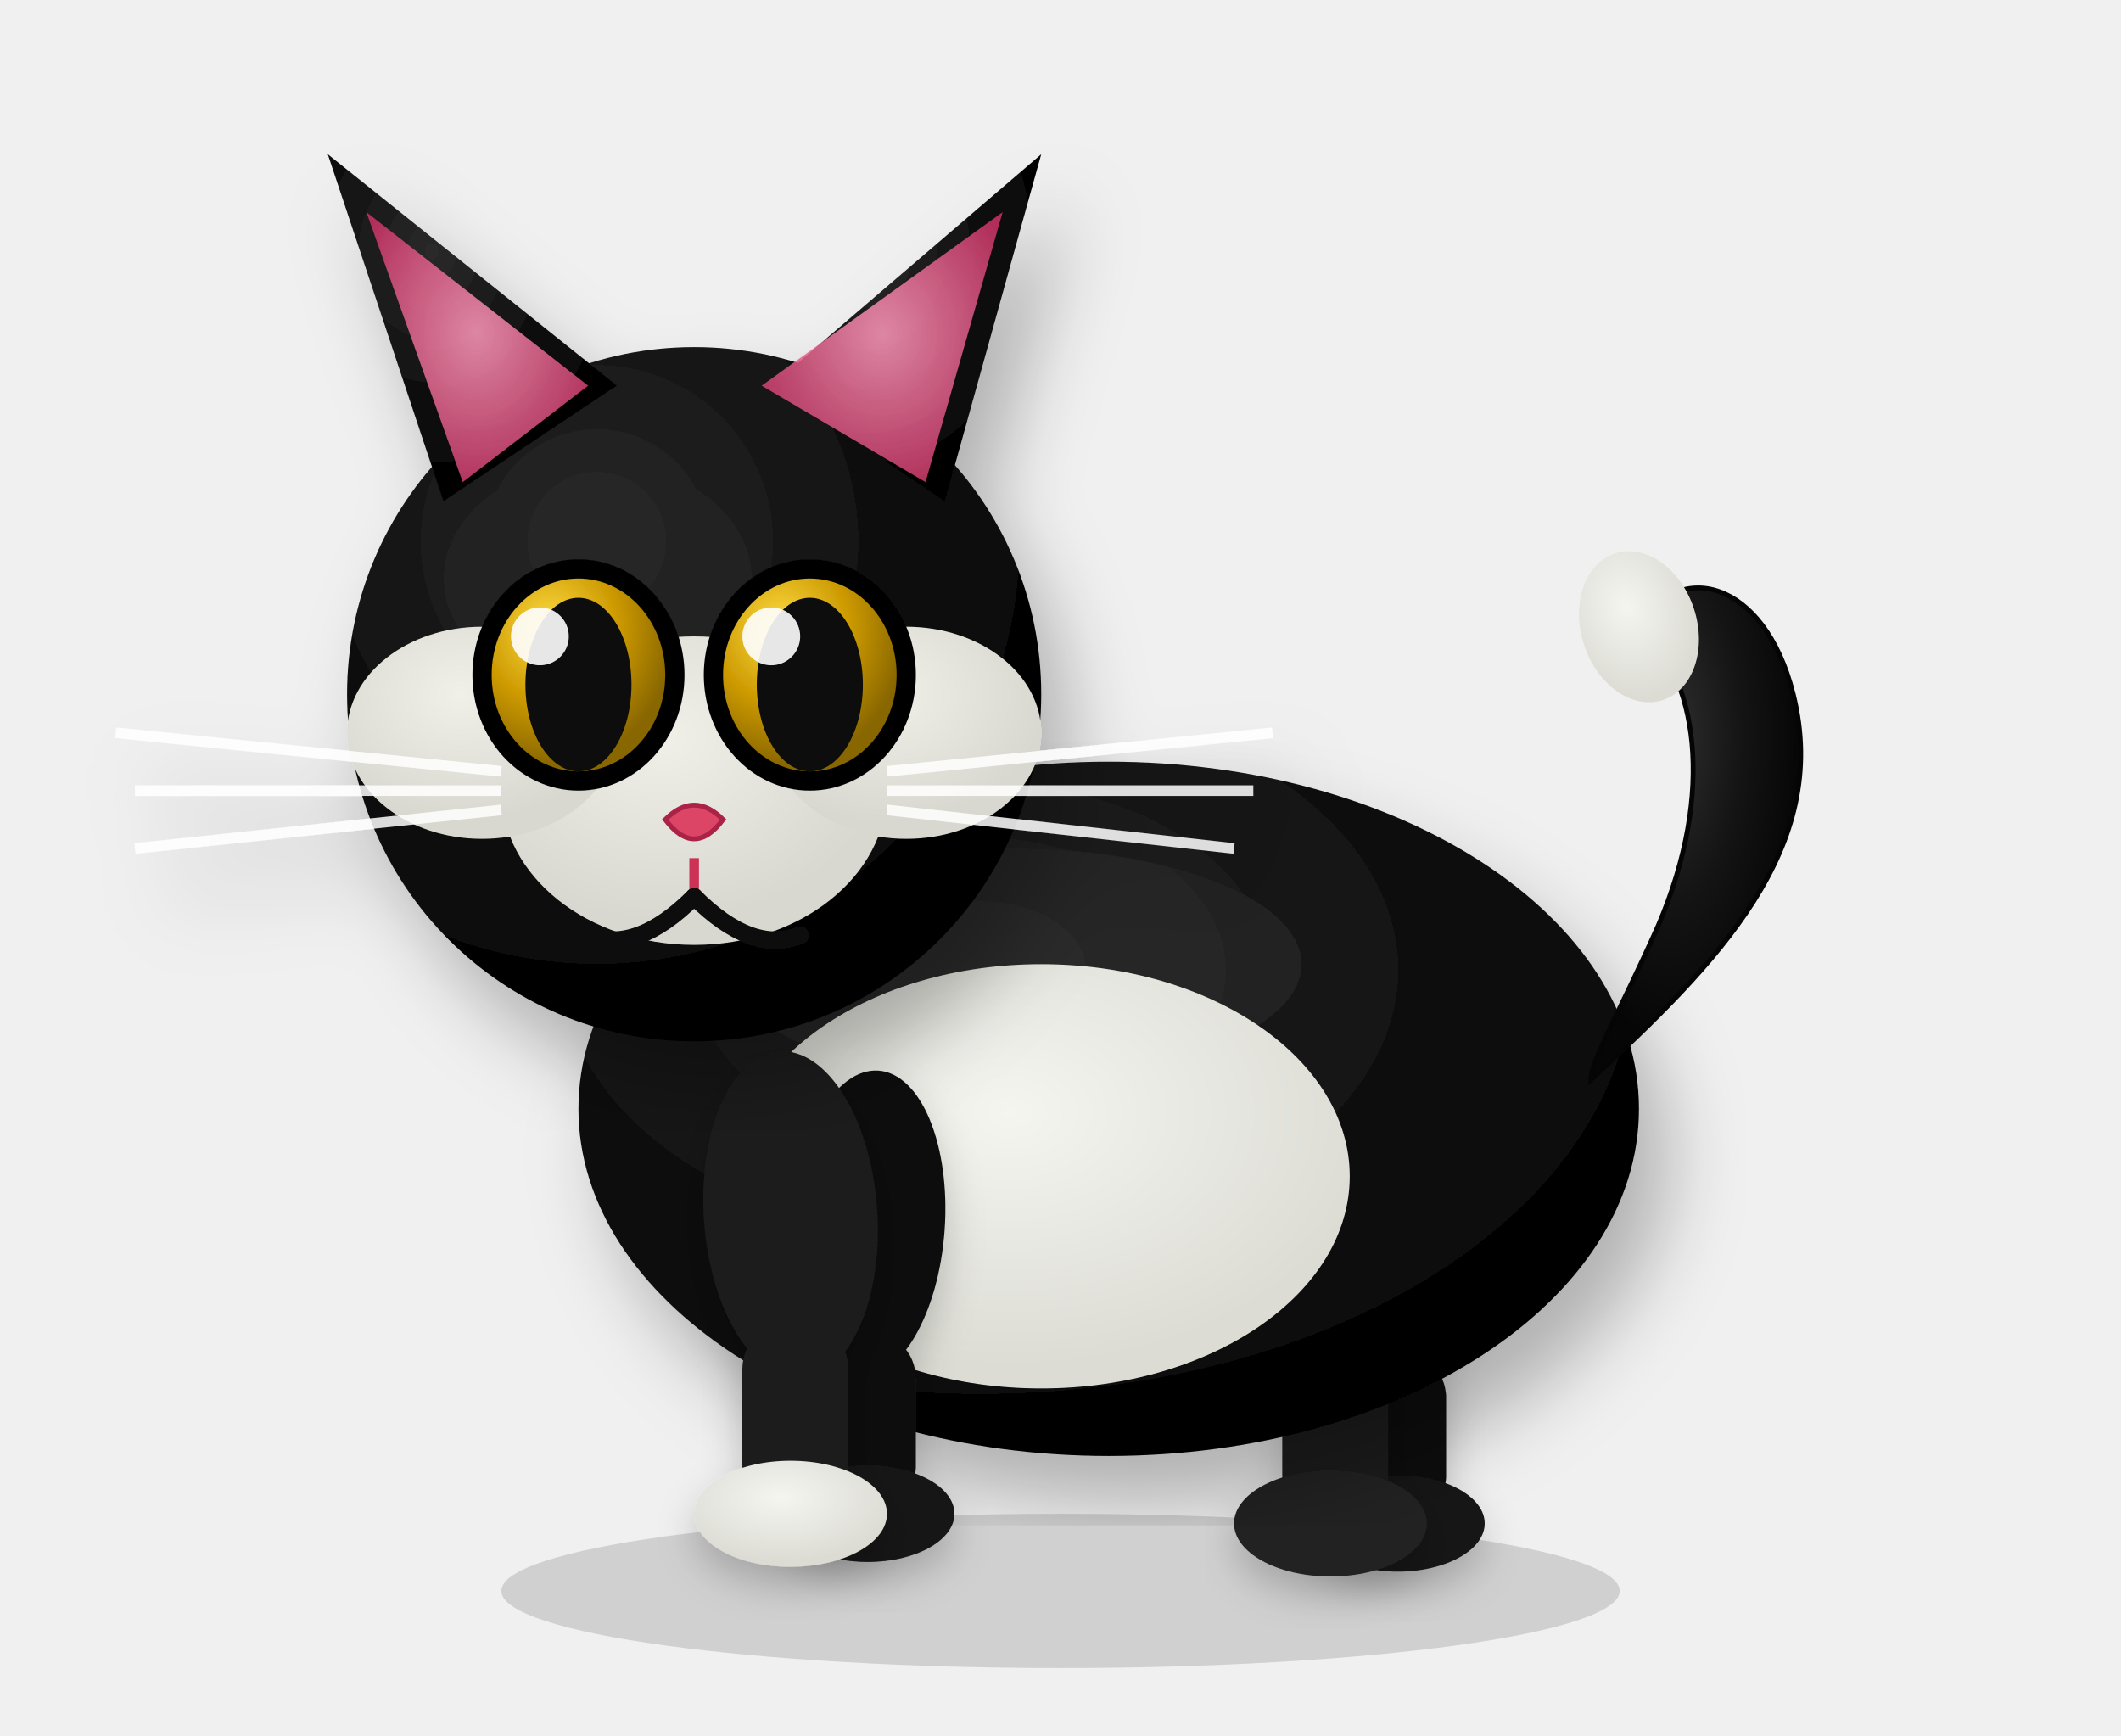
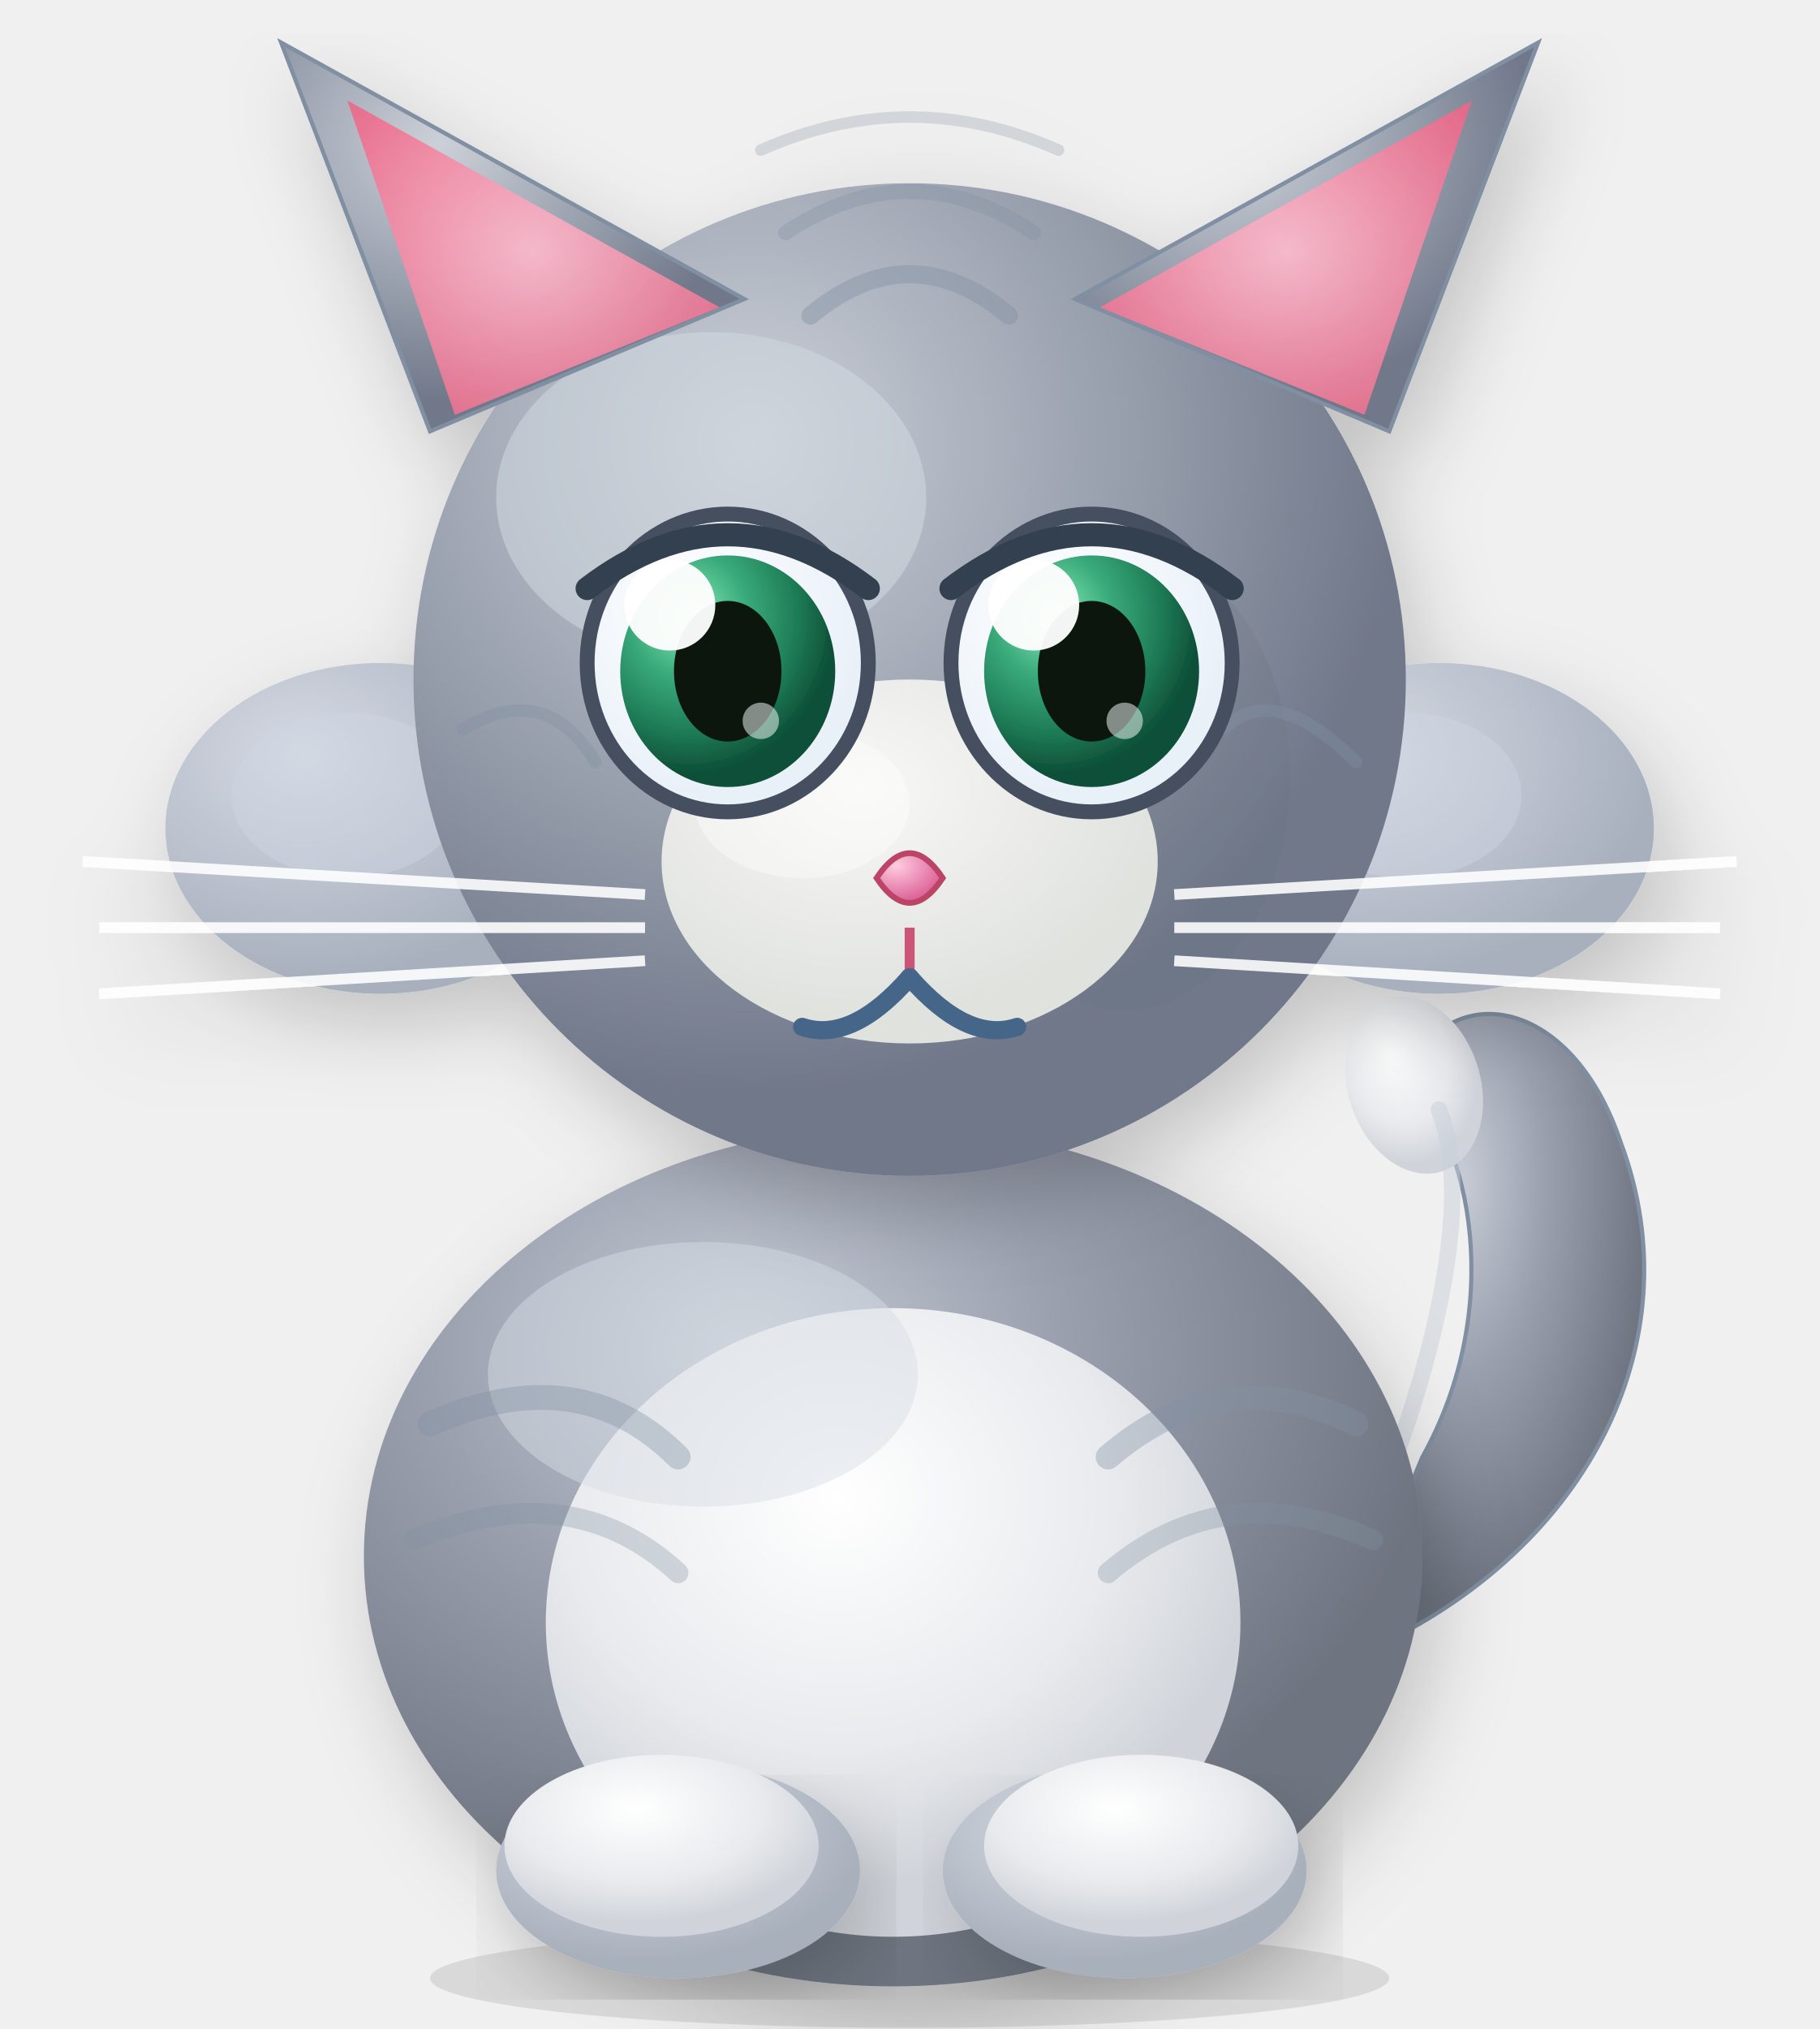
- <svg xmlns="http://www.w3.org/2000/svg" viewBox="0 0 220 180" width="220" height="180">
+ <svg xmlns="http://www.w3.org/2000/svg" viewBox="0 0 220 245" width="200" height="223">
  <defs>
    <style>
-     /* ── Marche ── */
-     .body    { animation: body-walk   0.6s ease-in-out infinite; transform-origin: 110px 110px; }
-     .head    { animation: head-walk   0.6s ease-in-out infinite; transform-origin: 80px 70px; }
-     .leg-fl  { animation: leg-fl      0.6s ease-in-out infinite; transform-origin: 82px 130px; }
-     .leg-fr  { animation: leg-fr      0.6s ease-in-out infinite; transform-origin: 90px 130px; }
-     .leg-bl  { animation: leg-bl      0.6s ease-in-out infinite; transform-origin: 138px 130px; }
-     .leg-br  { animation: leg-br      0.6s ease-in-out infinite; transform-origin: 145px 130px; }
-     .tail    { animation: tail-walk   1.2s ease-in-out infinite; transform-origin: 165px 112px; }
-     .shadow  { animation: shadow-walk 0.6s ease-in-out infinite; transform-origin: 110px 165px; }
-     .walk    { animation: walk-move   3s linear infinite; }
+     .breathe { animation: breathe 3.5s ease-in-out infinite; transform-origin: 108px 188px; }
+     .tail    { animation: tail-sw 2.8s ease-in-out infinite; transform-origin: 164px 200px; }
+     .ear-l   { animation: ear-tw 5s ease-in-out infinite 0.8s; transform-origin: 58px 46px; }
+     .ear-r   { animation: ear-tw 5s ease-in-out infinite 1.6s; transform-origin: 162px 46px; }
+     .eye-l   { animation: blink  5s ease-in-out infinite; transform-origin: 88px 80px; }
+     .eye-r   { animation: blink  5s ease-in-out infinite 0.1s; transform-origin: 132px 80px; }

-     @keyframes body-walk {
-       0%,100%{ transform: translateY(0px) rotate(0deg); }
-       25%    { transform: translateY(-3px) rotate(-1deg); }
-       75%    { transform: translateY(-3px) rotate(1deg); }
+     @keyframes breathe {
+       0%,100% { transform: scaleY(1); }
+       50%     { transform: scaleY(1.025); }
    }
-     @keyframes head-walk {
-       0%,100%{ transform: rotate(0deg) translateY(0); }
-       25%    { transform: rotate(-3deg) translateY(-2px); }
-       75%    { transform: rotate(3deg) translateY(-2px); }
+     @keyframes tail-sw {
+       0%,100% { transform: rotate(0deg); }
+       50%     { transform: rotate(14deg); }
    }
-     @keyframes leg-fl {
-       0%    { transform: rotate(-28deg); }
-       25%   { transform: rotate(28deg); }
-       50%   { transform: rotate(10deg); }
-       75%   { transform: rotate(-10deg); }
-       100%  { transform: rotate(-28deg); }
+     @keyframes ear-tw {
+       0%,78%,100% { transform: rotate(0); }
+       82% { transform: rotate(-11deg); }
+       89% { transform: rotate(6deg); }
+       95% { transform: rotate(-3deg); }
    }
-     @keyframes leg-fr {
-       0%    { transform: rotate(20deg); }
-       25%   { transform: rotate(-20deg); }
-       50%   { transform: rotate(-8deg); }
-       75%   { transform: rotate(8deg); }
-       100%  { transform: rotate(20deg); }
-     }
-     @keyframes leg-bl {
-       0%    { transform: rotate(22deg); }
-       25%   { transform: rotate(-22deg); }
-       50%   { transform: rotate(-8deg); }
-       75%   { transform: rotate(8deg); }
-       100%  { transform: rotate(22deg); }
-     }
-     @keyframes leg-br {
-       0%    { transform: rotate(-22deg); }
-       25%   { transform: rotate(22deg); }
-       50%   { transform: rotate(8deg); }
-       75%   { transform: rotate(-8deg); }
-       100%  { transform: rotate(-22deg); }
-     }
-     @keyframes tail-walk {
-       0%,100%{ transform: rotate(10deg); }
-       50%    { transform: rotate(-15deg); }
-     }
-     @keyframes shadow-walk {
-       0%,100%{ transform: scaleX(1)   scaleY(1); }
-       25%    { transform: scaleX(0.92) scaleY(0.85); }
-       75%    { transform: scaleX(0.92) scaleY(0.85); }
-     }
-     @keyframes walk-move {
-       0%   { transform: translateX(30px); }
-       50%  { transform: translateX(-10px); }
-       100% { transform: translateX(30px); }
+     @keyframes blink {
+       0%,88%,100% { transform: scaleY(1); }
+       92%         { transform: scaleY(0.07); }
    }
  </style>
-     <radialGradient id="gBody" cx="38%" cy="30%" r="62%">
-       <stop offset="0%" stop-color="#2e2e2e" />
-       <stop offset="55%" stop-color="#141414" />
-       <stop offset="100%" stop-color="#060606" />
+     <radialGradient id="gHead" cx="34%" cy="26%" r="66%">
+       <stop offset="0%" stop-color="#ccd0d8" />
+       <stop offset="50%" stop-color="#9ea5b2" />
+       <stop offset="100%" stop-color="#70788a" />
    </radialGradient>
-     <radialGradient id="gBelly" cx="45%" cy="35%" r="60%">
-       <stop offset="0%" stop-color="#f5f5f0" />
-       <stop offset="100%" stop-color="#dcdcd5" />
+     <radialGradient id="gBody" cx="36%" cy="26%" r="66%">
+       <stop offset="0%" stop-color="#c8cdd6" />
+       <stop offset="45%" stop-color="#9aa0ae" />
+       <stop offset="100%" stop-color="#6e7480" />
    </radialGradient>
-     <radialGradient id="gHead" cx="36%" cy="28%" r="64%">
-       <stop offset="0%" stop-color="#2a2a2a" />
-       <stop offset="60%" stop-color="#111" />
-       <stop offset="100%" stop-color="#050505" />
+     <radialGradient id="gBelly" cx="42%" cy="30%" r="62%">
+       <stop offset="0%" stop-color="#ffffff" />
+       <stop offset="65%" stop-color="#e8eaed" />
+       <stop offset="100%" stop-color="#d0d4da" />
    </radialGradient>
-     <radialGradient id="gMuzzle" cx="42%" cy="32%" r="60%">
-       <stop offset="0%" stop-color="#f0efe8" />
-       <stop offset="100%" stop-color="#d8d8d0" />
+     <radialGradient id="gCheek" cx="32%" cy="28%" r="68%">
+       <stop offset="0%" stop-color="#d5d9e2" />
+       <stop offset="100%" stop-color="#a8b0be" />
    </radialGradient>
-     <radialGradient id="gEye" cx="35%" cy="28%" r="65%">
-       <stop offset="0%" stop-color="#ffdd44" />
-       <stop offset="55%" stop-color="#cc9900" />
-       <stop offset="100%" stop-color="#886600" />
+     <radialGradient id="gEyeW" cx="38%" cy="32%" r="64%">
+       <stop offset="0%" stop-color="#ffffff" />
+       <stop offset="100%" stop-color="#e8f0f8" />
    </radialGradient>
-     <radialGradient id="gInEar" cx="50%" cy="45%" r="62%">
-       <stop offset="0%" stop-color="#ff99bb" />
-       <stop offset="100%" stop-color="#cc3366" />
+     <radialGradient id="gIris" cx="32%" cy="26%" r="68%">
+       <stop offset="0%" stop-color="#88eebb" />
+       <stop offset="40%" stop-color="#3aaa7a" />
+       <stop offset="75%" stop-color="#1d7a55" />
+       <stop offset="100%" stop-color="#0e5038" />
    </radialGradient>
-     <radialGradient id="gLeg" cx="40%" cy="20%" r="70%">
-       <stop offset="0%" stop-color="#222" />
-       <stop offset="100%" stop-color="#0a0a0a" />
+     <radialGradient id="gNose" cx="30%" cy="25%" r="70%">
+       <stop offset="0%" stop-color="#ffcce0" />
+       <stop offset="100%" stop-color="#dd6699" />
    </radialGradient>
-     <filter id="drop3d">
-       <feDropShadow dx="3" dy="5" stdDeviation="4" flood-color="#00000044" />
-     </filter>
-     <filter id="soft">
-       <feDropShadow dx="0" dy="2" stdDeviation="2" flood-color="#00000033" />
+     <radialGradient id="gInEar" cx="50%" cy="48%" r="65%">
+       <stop offset="0%" stop-color="#ffbbcc" />
+       <stop offset="100%" stop-color="#ee6688" />
+     </radialGradient>
+     <radialGradient id="gPaw" cx="40%" cy="30%" r="62%">
+       <stop offset="0%" stop-color="#d8dde4" />
+       <stop offset="100%" stop-color="#a8b0bc" />
+     </radialGradient>
+     <radialGradient id="gMuzzle" cx="40%" cy="30%" r="62%">
+       <stop offset="0%" stop-color="#f8f8f6" />
+       <stop offset="100%" stop-color="#e0e2de" />
+     </radialGradient>
+     <filter id="f3d">
+       <feDropShadow dx="2" dy="4" stdDeviation="5" flood-color="#00000030" />
    </filter>
  </defs>
-   <g class="walk">
-     <g class="shadow">
-       <ellipse cx="110" cy="165" rx="58" ry="8" fill="#00000022" />
+   <ellipse cx="110" cy="239" rx="58" ry="6" fill="#00000018" />
+   <g class="tail">
+     <path d="M164 200 C192 188 205 162 196 138            C190 120 175 118 170 130            C178 138 182 158 172 176            C167 188 163 197 164 200Z" fill="url(#gBody)" stroke="#8090a2" stroke-width="0.5" />
+     <ellipse cx="171" cy="131" rx="8" ry="11" fill="url(#gBelly)" transform="rotate(-18,171,131)" />
+     <path d="M168 178 C174 162 178 144 174 134" fill="none" stroke="#c8d0da" stroke-width="2" opacity="0.5" stroke-linecap="round" />
+   </g>
+   <g class="breathe" filter="url(#f3d)">
+     <ellipse cx="108" cy="188" rx="64" ry="52" fill="url(#gBody)" />
+     <ellipse cx="108" cy="196" rx="42" ry="38" fill="url(#gBelly)" />
+     <ellipse cx="85" cy="166" rx="26" ry="16" fill="#d8dde6" opacity="0.48" />
+     <path d="M52 172 Q70 164 82 176" fill="none" stroke="#8090a2" stroke-width="3" opacity="0.38" stroke-linecap="round" />
+     <path d="M50 186 Q69 178 82 190" fill="none" stroke="#8090a2" stroke-width="2.5" opacity="0.32" stroke-linecap="round" />
+     <path d="M134 176 Q148 164 164 172" fill="none" stroke="#8090a2" stroke-width="3" opacity="0.38" stroke-linecap="round" />
+     <path d="M134 190 Q148 178 166 186" fill="none" stroke="#8090a2" stroke-width="2.5" opacity="0.32" stroke-linecap="round" />
+   </g>
+   <ellipse cx="82" cy="226" rx="22" ry="13" fill="url(#gPaw)" filter="url(#f3d)" />
+   <ellipse cx="80" cy="223" rx="19" ry="11" fill="url(#gBelly)" />
+   <ellipse cx="136" cy="226" rx="22" ry="13" fill="url(#gPaw)" filter="url(#f3d)" />
+   <ellipse cx="138" cy="223" rx="19" ry="11" fill="url(#gBelly)" />
+   <g filter="url(#f3d)">
+     <ellipse cx="46" cy="100" rx="26" ry="20" fill="url(#gCheek)" />
+     <ellipse cx="174" cy="100" rx="26" ry="20" fill="url(#gCheek)" />
+     <ellipse cx="42" cy="96" rx="14" ry="10" fill="#d0d8e4" opacity="0.4" />
+     <ellipse cx="170" cy="96" rx="14" ry="10" fill="#d0d8e4" opacity="0.4" />
+     <circle cx="110" cy="82" r="60" fill="url(#gHead)" />
+     <ellipse cx="86" cy="60" rx="26" ry="20" fill="#d0d8e0" opacity="0.55" />
+     <ellipse cx="136" cy="94" rx="20" ry="28" fill="#6a7480" opacity="0.22" />
+     <g class="ear-l">
+       <path d="M52 52 L34 5 L90 36 Z" fill="url(#gHead)" stroke="#8090a2" stroke-width="0.5" />
+       <path d="M55 50 L42 12 L87 37 Z" fill="url(#gInEar)" opacity="0.88" />
    </g>
-     <g class="leg-br" filter="url(#soft)">
-       <ellipse cx="145" cy="128" rx="8" ry="16" fill="#0d0d0d" transform="rotate(5,145,128)" />
-       <rect x="140" y="140" width="10" height="18" rx="5" fill="#0d0d0d" />
-       <ellipse cx="145" cy="158" rx="9" ry="5" fill="#151515" />
+     <g class="ear-r">
+       <path d="M168 52 L186 5 L130 36 Z" fill="url(#gHead)" stroke="#8090a2" stroke-width="0.5" />
+       <path d="M165 50 L178 12 L133 37 Z" fill="url(#gInEar)" opacity="0.88" />
    </g>
-     <g class="leg-bl" filter="url(#soft)">
-       <ellipse cx="138" cy="127" rx="9" ry="17" fill="#1a1a1a" transform="rotate(-3,138,127)" />
-       <rect x="133" y="139" width="11" height="19" rx="5" fill="#1a1a1a" />
-       <ellipse cx="138" cy="158" rx="10" ry="5.5" fill="#222" />
+     <path d="M98 38 Q110 28 122 38" fill="none" stroke="#8090a2" stroke-width="2.2" opacity="0.42" stroke-linecap="round" />
+     <path d="M95 28 Q110 18 125 28" fill="none" stroke="#8090a2" stroke-width="1.8" opacity="0.34" stroke-linecap="round" />
+     <path d="M92 18 Q110 10 128 18" fill="none" stroke="#8090a2" stroke-width="1.4" opacity="0.26" stroke-linecap="round" />
+     <path d="M56 88 Q66 82 72 92" fill="none" stroke="#8090a2" stroke-width="1.5" opacity="0.38" stroke-linecap="round" />
+     <path d="M148 88 Q154 82 164 92" fill="none" stroke="#8090a2" stroke-width="1.5" opacity="0.38" stroke-linecap="round" />
+     <ellipse cx="110" cy="104" rx="30" ry="22" fill="url(#gMuzzle)" />
+     <ellipse cx="97" cy="97" rx="13" ry="9" fill="white" opacity="0.38" />
+     <g class="eye-l">
+       <ellipse cx="88" cy="80" rx="17" ry="18" fill="url(#gEyeW)" stroke="#aab0bc" stroke-width="1" />
+       <ellipse cx="88" cy="81" rx="13" ry="14" fill="url(#gIris)" />
+       <ellipse cx="88" cy="81" rx="6.5" ry="8.5" fill="#081810" />
+       <circle cx="81" cy="73" r="5.5" fill="white" opacity="0.95" />
+       <circle cx="92" cy="87" r="2.2" fill="white" opacity="0.5" />
+       <ellipse cx="88" cy="80" rx="17" ry="18" fill="none" stroke="#445060" stroke-width="1.8" />
+       <path d="M71 71 Q88 58 105 71" fill="none" stroke="#334050" stroke-width="2.8" stroke-linecap="round" />
    </g>
-     <g class="body" filter="url(#drop3d)">
-       <ellipse cx="115" cy="115" rx="55" ry="36" fill="url(#gBody)" />
-       <ellipse cx="105" cy="100" rx="30" ry="12" fill="#2a2a2a" opacity="0.6" />
-       <ellipse cx="108" cy="122" rx="32" ry="22" fill="url(#gBelly)" />
+     <g class="eye-r">
+       <ellipse cx="132" cy="80" rx="17" ry="18" fill="url(#gEyeW)" stroke="#aab0bc" stroke-width="1" />
+       <ellipse cx="132" cy="81" rx="13" ry="14" fill="url(#gIris)" />
+       <ellipse cx="132" cy="81" rx="6.5" ry="8.5" fill="#081810" />
+       <circle cx="125" cy="73" r="5.5" fill="white" opacity="0.95" />
+       <circle cx="136" cy="87" r="2.2" fill="white" opacity="0.5" />
+       <ellipse cx="132" cy="80" rx="17" ry="18" fill="none" stroke="#445060" stroke-width="1.8" />
+       <path d="M115 71 Q132 58 149 71" fill="none" stroke="#334050" stroke-width="2.8" stroke-linecap="round" />
    </g>
-     <g class="tail">
-       <path d="M165 112 C178 100 190 88 186 72 C183 60 174 58 170 65            C176 70 178 82 172 96 C168 105 165 110 165 112Z" fill="url(#gBody)" stroke="#050505" stroke-width="0.5" />
-       <ellipse cx="170" cy="65" rx="6" ry="8" fill="url(#gBelly)" transform="rotate(-18,170,65)" />
-     </g>
-     <g class="leg-fr" filter="url(#soft)">
-       <ellipse cx="90" cy="127" rx="8" ry="16" fill="#111" transform="rotate(4,90,127)" />
-       <rect x="85" y="138" width="10" height="19" rx="5" fill="#111" />
-       <ellipse cx="90" cy="157" rx="9" ry="5" fill="#181818" />
-     </g>
-     <g class="leg-fl" filter="url(#soft)">
-       <ellipse cx="82" cy="126" rx="9" ry="17" fill="#1c1c1c" transform="rotate(-4,82,126)" />
-       <rect x="77" y="137" width="11" height="20" rx="5" fill="#1c1c1c" />
-       <ellipse cx="82" cy="157" rx="10" ry="5.5" fill="url(#gBelly)" />
-     </g>
-     <g class="head" filter="url(#drop3d)">
-       <circle cx="72" cy="72" r="36" fill="url(#gHead)" />
-       <ellipse cx="62" cy="60" rx="16" ry="12" fill="#252525" opacity="0.5" />
-       <ellipse cx="72" cy="82" rx="20" ry="16" fill="url(#gMuzzle)" />
-       <ellipse cx="50" cy="76" rx="14" ry="11" fill="url(#gMuzzle)" />
-       <ellipse cx="94" cy="76" rx="14" ry="11" fill="url(#gMuzzle)" />
-       <path d="M46 52 L34 16 L64 40 Z" fill="url(#gHead)" />
-       <path d="M48 50 L38 22 L61 40 Z" fill="url(#gInEar)" opacity="0.85" />
-       <path d="M98 52 L108 16 L80 40 Z" fill="url(#gHead)" />
-       <path d="M96 50 L104 22 L79 40 Z" fill="url(#gInEar)" opacity="0.85" />
-       <ellipse cx="60" cy="70" rx="10" ry="11" fill="url(#gEye)" />
-       <ellipse cx="60" cy="71" rx="5.5" ry="9" fill="#0a0a0a" />
-       <circle cx="56" cy="66" r="3" fill="white" opacity="0.9" />
-       <ellipse cx="60" cy="70" rx="10" ry="11" fill="none" stroke="#050505" stroke-width="2" />
-       <ellipse cx="84" cy="70" rx="10" ry="11" fill="url(#gEye)" />
-       <ellipse cx="84" cy="71" rx="5.5" ry="9" fill="#0a0a0a" />
-       <circle cx="80" cy="66" r="3" fill="white" opacity="0.9" />
-       <ellipse cx="84" cy="70" rx="10" ry="11" fill="none" stroke="#050505" stroke-width="2" />
-       <path d="M69 85 Q72 82 75 85 Q72 89 69 85Z" fill="#dd4466" stroke="#aa2244" stroke-width="0.5" />
-       <line x1="72" y1="89" x2="72" y2="93" stroke="#cc3355" stroke-width="1" />
-       <path d="M72 93 Q66 99 61 97" fill="none" stroke="#0a0a0a" stroke-width="1.8" stroke-linecap="round" />
-       <path d="M72 93 Q78 99 83 97" fill="none" stroke="#0a0a0a" stroke-width="1.8" stroke-linecap="round" />
-       <line x1="12" y1="76" x2="52" y2="80" stroke="white" stroke-width="1.1" opacity="0.85" />
-       <line x1="14" y1="82" x2="52" y2="82" stroke="white" stroke-width="1.1" opacity="0.85" />
-       <line x1="14" y1="88" x2="52" y2="84" stroke="white" stroke-width="1.1" opacity="0.85" />
-       <line x1="92" y1="80" x2="132" y2="76" stroke="white" stroke-width="1.1" opacity="0.85" />
-       <line x1="92" y1="82" x2="130" y2="82" stroke="white" stroke-width="1.1" opacity="0.85" />
-       <line x1="92" y1="84" x2="128" y2="88" stroke="white" stroke-width="1.1" opacity="0.85" />
-     </g>
+     <path d="M106 106 Q110 100 114 106 Q110 112 106 106Z" fill="url(#gNose)" stroke="#bb4466" stroke-width="0.7" />
+     <line x1="110" y1="112" x2="110" y2="118" stroke="#cc5577" stroke-width="1.2" />
+     <path d="M110 118 Q103 126 97 124" fill="none" stroke="#446688" stroke-width="2.2" stroke-linecap="round" />
+     <path d="M110 118 Q117 126 123 124" fill="none" stroke="#446688" stroke-width="2.2" stroke-linecap="round" />
+     <line x1="10" y1="104" x2="78" y2="108" stroke="white" stroke-width="1.3" opacity="0.88" />
+     <line x1="12" y1="112" x2="78" y2="112" stroke="white" stroke-width="1.3" opacity="0.88" />
+     <line x1="12" y1="120" x2="78" y2="116" stroke="white" stroke-width="1.3" opacity="0.88" />
+     <line x1="142" y1="108" x2="210" y2="104" stroke="white" stroke-width="1.3" opacity="0.88" />
+     <line x1="142" y1="112" x2="208" y2="112" stroke="white" stroke-width="1.3" opacity="0.88" />
+     <line x1="142" y1="116" x2="208" y2="120" stroke="white" stroke-width="1.3" opacity="0.88" />
  </g>
</svg>
